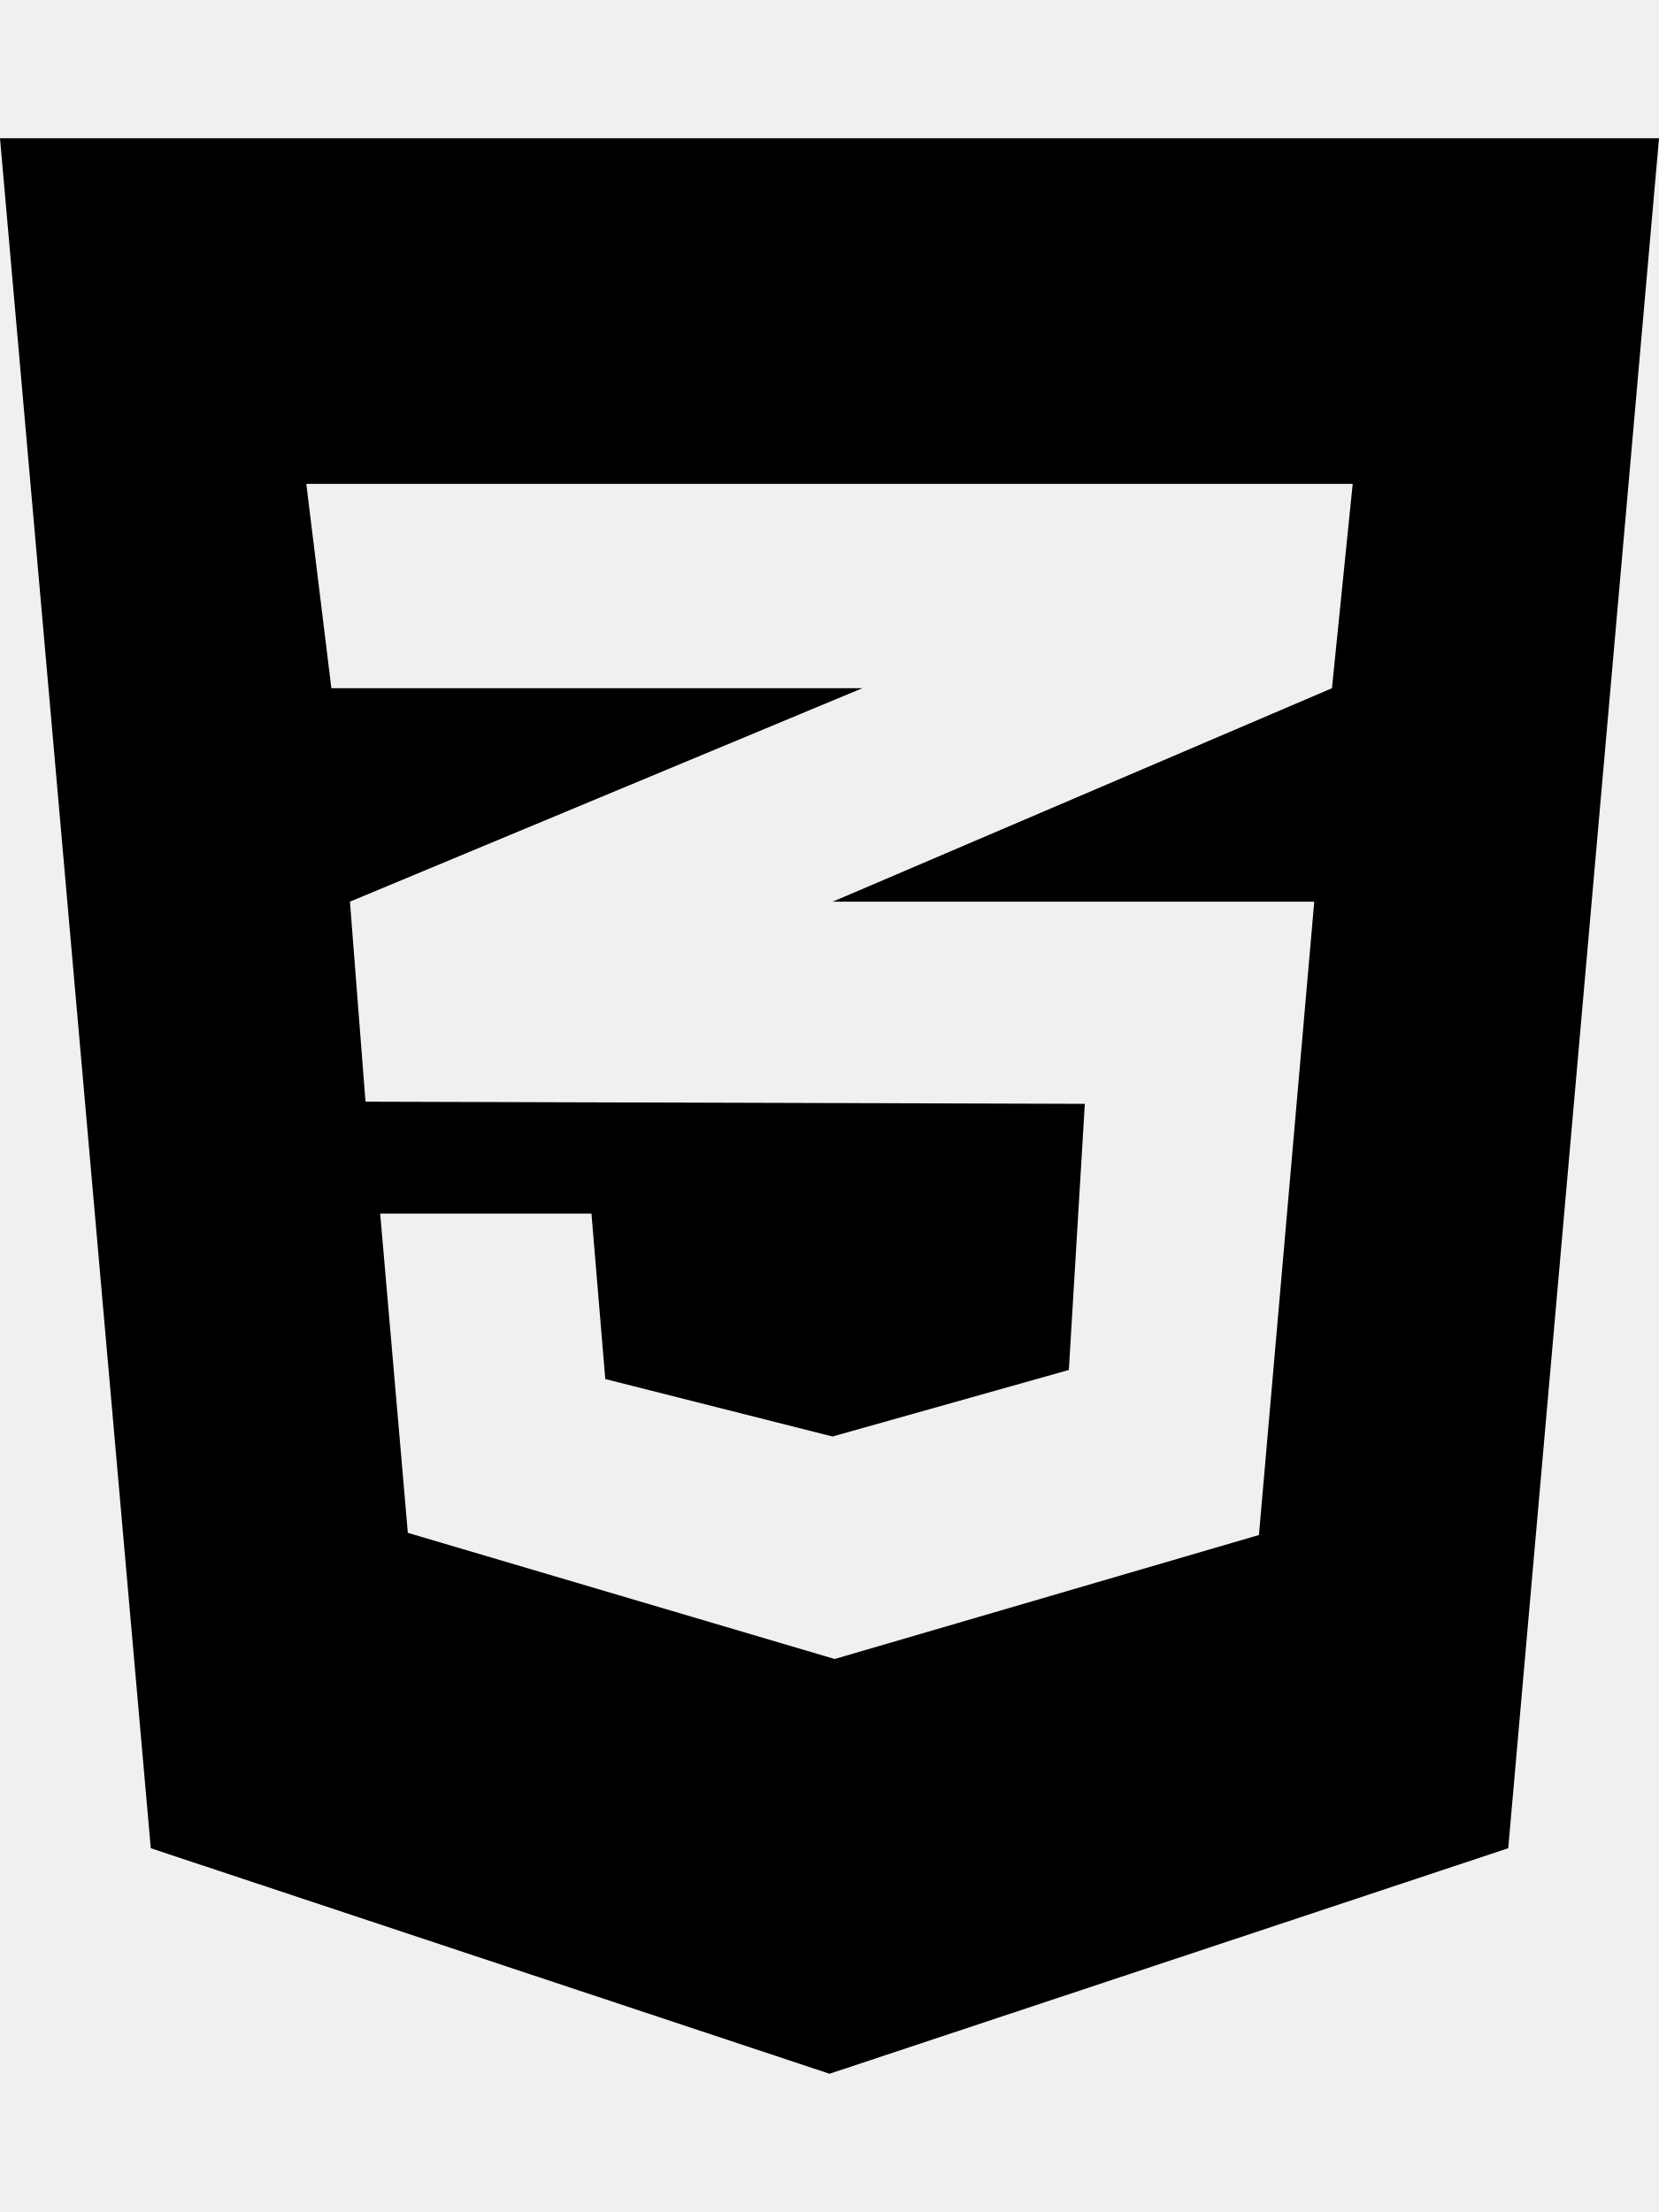
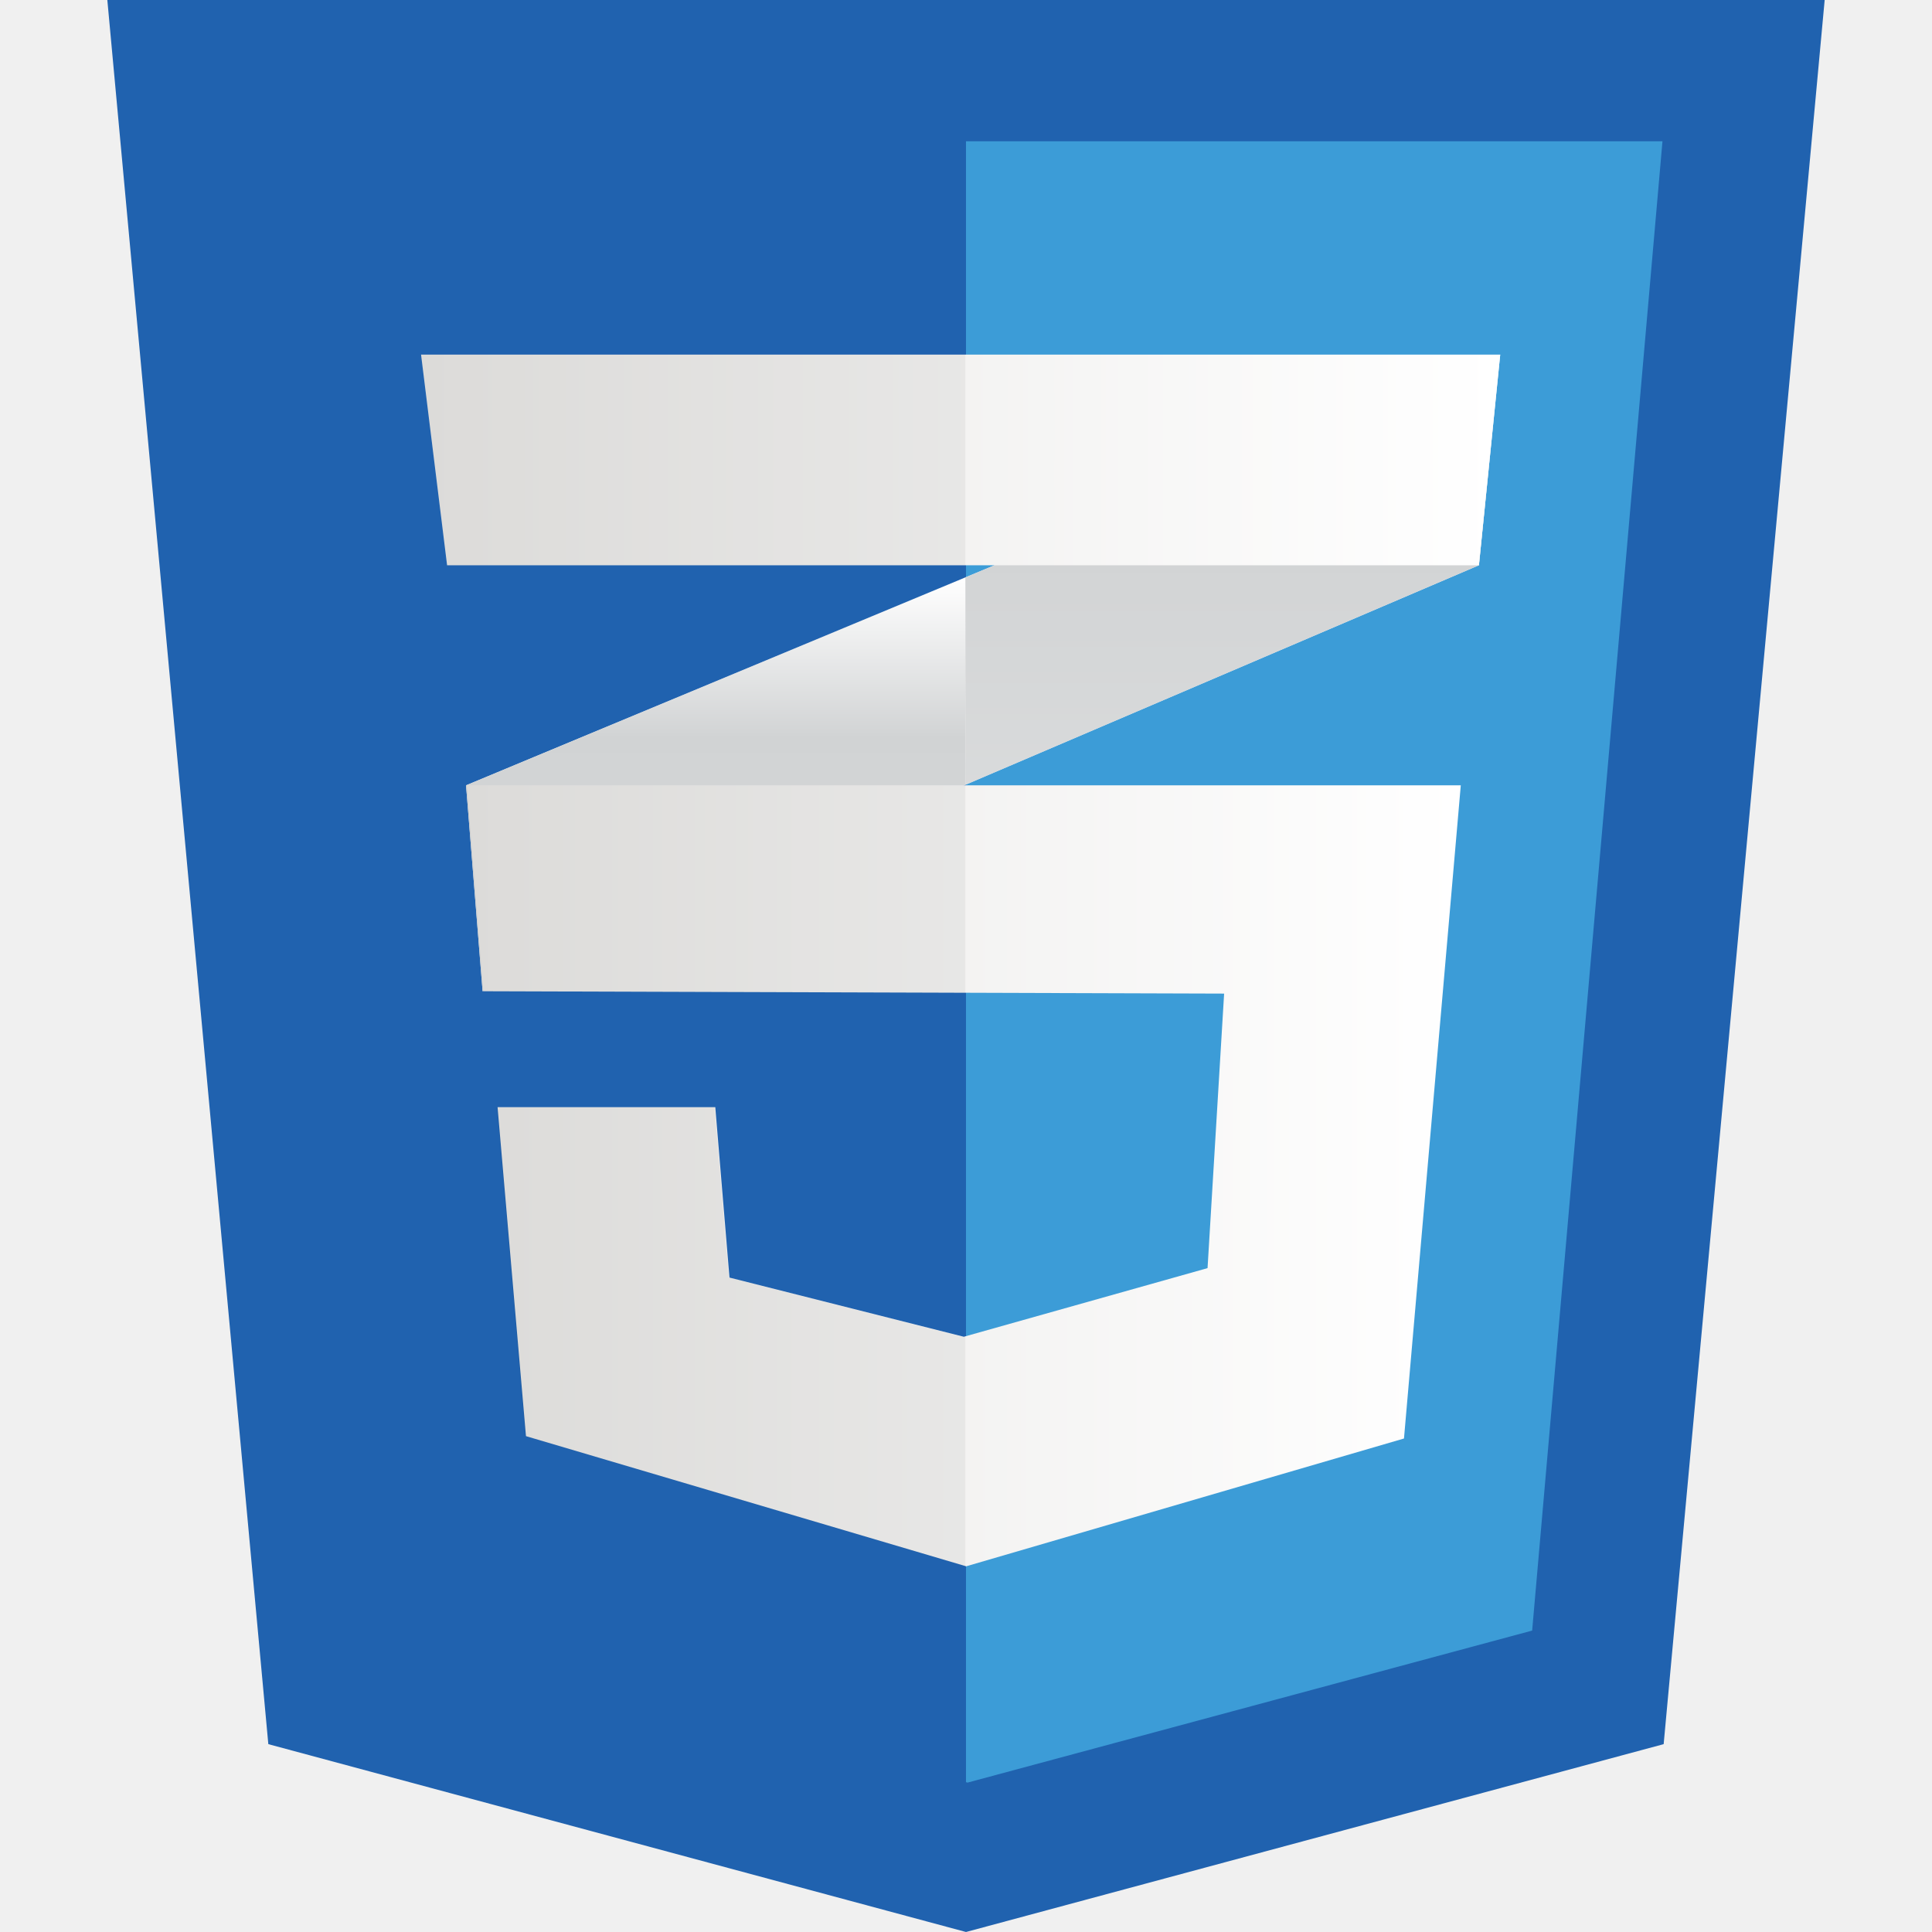
- <svg xmlns="http://www.w3.org/2000/svg" class="svg-inline--fa fa-css3-alt fa-w-12" aria-hidden="true" focusable="false" data-prefix="fab" data-icon="css3-alt" role="img" viewBox="0 0 384 512" data-fa-i2svg="">
-   <path fill="currentColor" d="M0 32l34.9 395.8L192 480l157.1-52.2L384 32H0zm313.1 80l-4.8 47.3L193 208.6l-.3.1h111.5l-12.8 146.6-98.2 28.7-98.8-29.2-6.4-73.9h48.9l3.2 38.3 52.6 13.3 54.7-15.4 3.7-61.6-166.3-.5v-.1l-.2.1-3.6-46.3L193.1 162l6.5-2.7H76.7L70.9 112h242.2z" />
+ <svg xmlns="http://www.w3.org/2000/svg" xmlns:xlink="http://www.w3.org/1999/xlink" viewBox="0 0 296297 333333" shape-rendering="geometricPrecision" text-rendering="geometricPrecision" image-rendering="optimizeQuality" fill-rule="evenodd" clip-rule="evenodd" width="16" height="16">
+   <defs>
+     <linearGradient id="id4" gradientUnits="userSpaceOnUse" x1="54128.7" y1="79355.5" x2="240318" y2="79355.5">
+       <stop offset="0" stop-color="#e8e7e5" />
+       <stop offset="1" stop-color="#fff" />
+     </linearGradient>
+     <linearGradient id="id5" gradientUnits="userSpaceOnUse" x1="62019.3" y1="202868" x2="233515" y2="202868">
+       <stop offset="0" stop-color="#e8e7e5" />
+       <stop offset="1" stop-color="#fff" />
+     </linearGradient>
+     <linearGradient id="id6" gradientUnits="userSpaceOnUse" x1="104963" y1="99616.9" x2="104963" y2="171021">
+       <stop offset="0" stop-color="#d1d3d4" />
+       <stop offset=".388" stop-color="#d1d3d4" />
+       <stop offset="1" stop-color="#d1d3d4" />
+     </linearGradient>
+     <linearGradient id="id7" gradientUnits="userSpaceOnUse" xlink:href="#id6" x1="194179" y1="61185.8" x2="194179" y2="135407" />
+     <mask id="id0">
+       <linearGradient id="id1" gradientUnits="userSpaceOnUse" x1="104963" y1="99616.9" x2="104963" y2="171021">
+         <stop offset="0" stop-opacity="0" stop-color="#fff" />
+         <stop offset=".388" stop-color="#fff" />
+         <stop offset="1" stop-opacity=".831" stop-color="#fff" />
+       </linearGradient>
+       <path fill="url(#id1)" d="M61737 99467h86453v71704H61737z" />
+     </mask>
+     <mask id="id2">
+       <linearGradient id="id3" gradientUnits="userSpaceOnUse" x1="194179" y1="61185.8" x2="194179" y2="135407">
+         <stop offset="0" stop-opacity="0" stop-color="#fff" />
+         <stop offset=".388" stop-color="#fff" />
+         <stop offset="1" stop-opacity=".831" stop-color="#fff" />
+       </linearGradient>
+       <path fill="url(#id3)" d="M147890 61036h92578v74521h-92578z" />
+     </mask>
+     <style>.fil6{fill:#000;fill-opacity:.051}</style>
+   </defs>
+   <g id="Layer_x0020_1">
+     <g id="_513085304">
+       <path fill="#2062af" d="M268517 300922l-120369 32411-120371-32411L0 0h296297z" />
+       <path fill="#3c9cd7" d="M148146 24374v283109l273 74 97409-26229 22485-256954z" />
+       <path fill="#fff" d="M148040 99617l-86153 35880 2857 35524 83296-35614 88604-37883 3674-36339-92278 38432z" />
+       <path mask="url(#id0)" fill="url(#id6)" d="M61887 135497l2857 35524 83295-35614V99617z" />
+       <path mask="url(#id2)" fill="url(#id7)" d="M240318 61186l-92278 38431v35790l88604-37883z" />
+       <path fill="url(#id5)" d="M62019 135497l2858 35524 127806 407-2859 47365-42055 11840-40428-10208-2450-29399H67327l4900 56756 75950 22457 75538-22050 9800-112692z" />
+       <path class="fil6" d="M148040 135497H61888l2857 35524 83295 266v-35790zm0 95022l-408 114-40422-10208-2450-29399H67197l4899 56756 75944 22457v-39720z" />
+       <path fill="url(#id4)" d="M54129 61186h186189l-3674 36339H58620l-4491-36339z" />
+       <path class="fil6" d="M148040 61186H54129l4491 36339h89420z" />
+     </g>
+   </g>
</svg>
